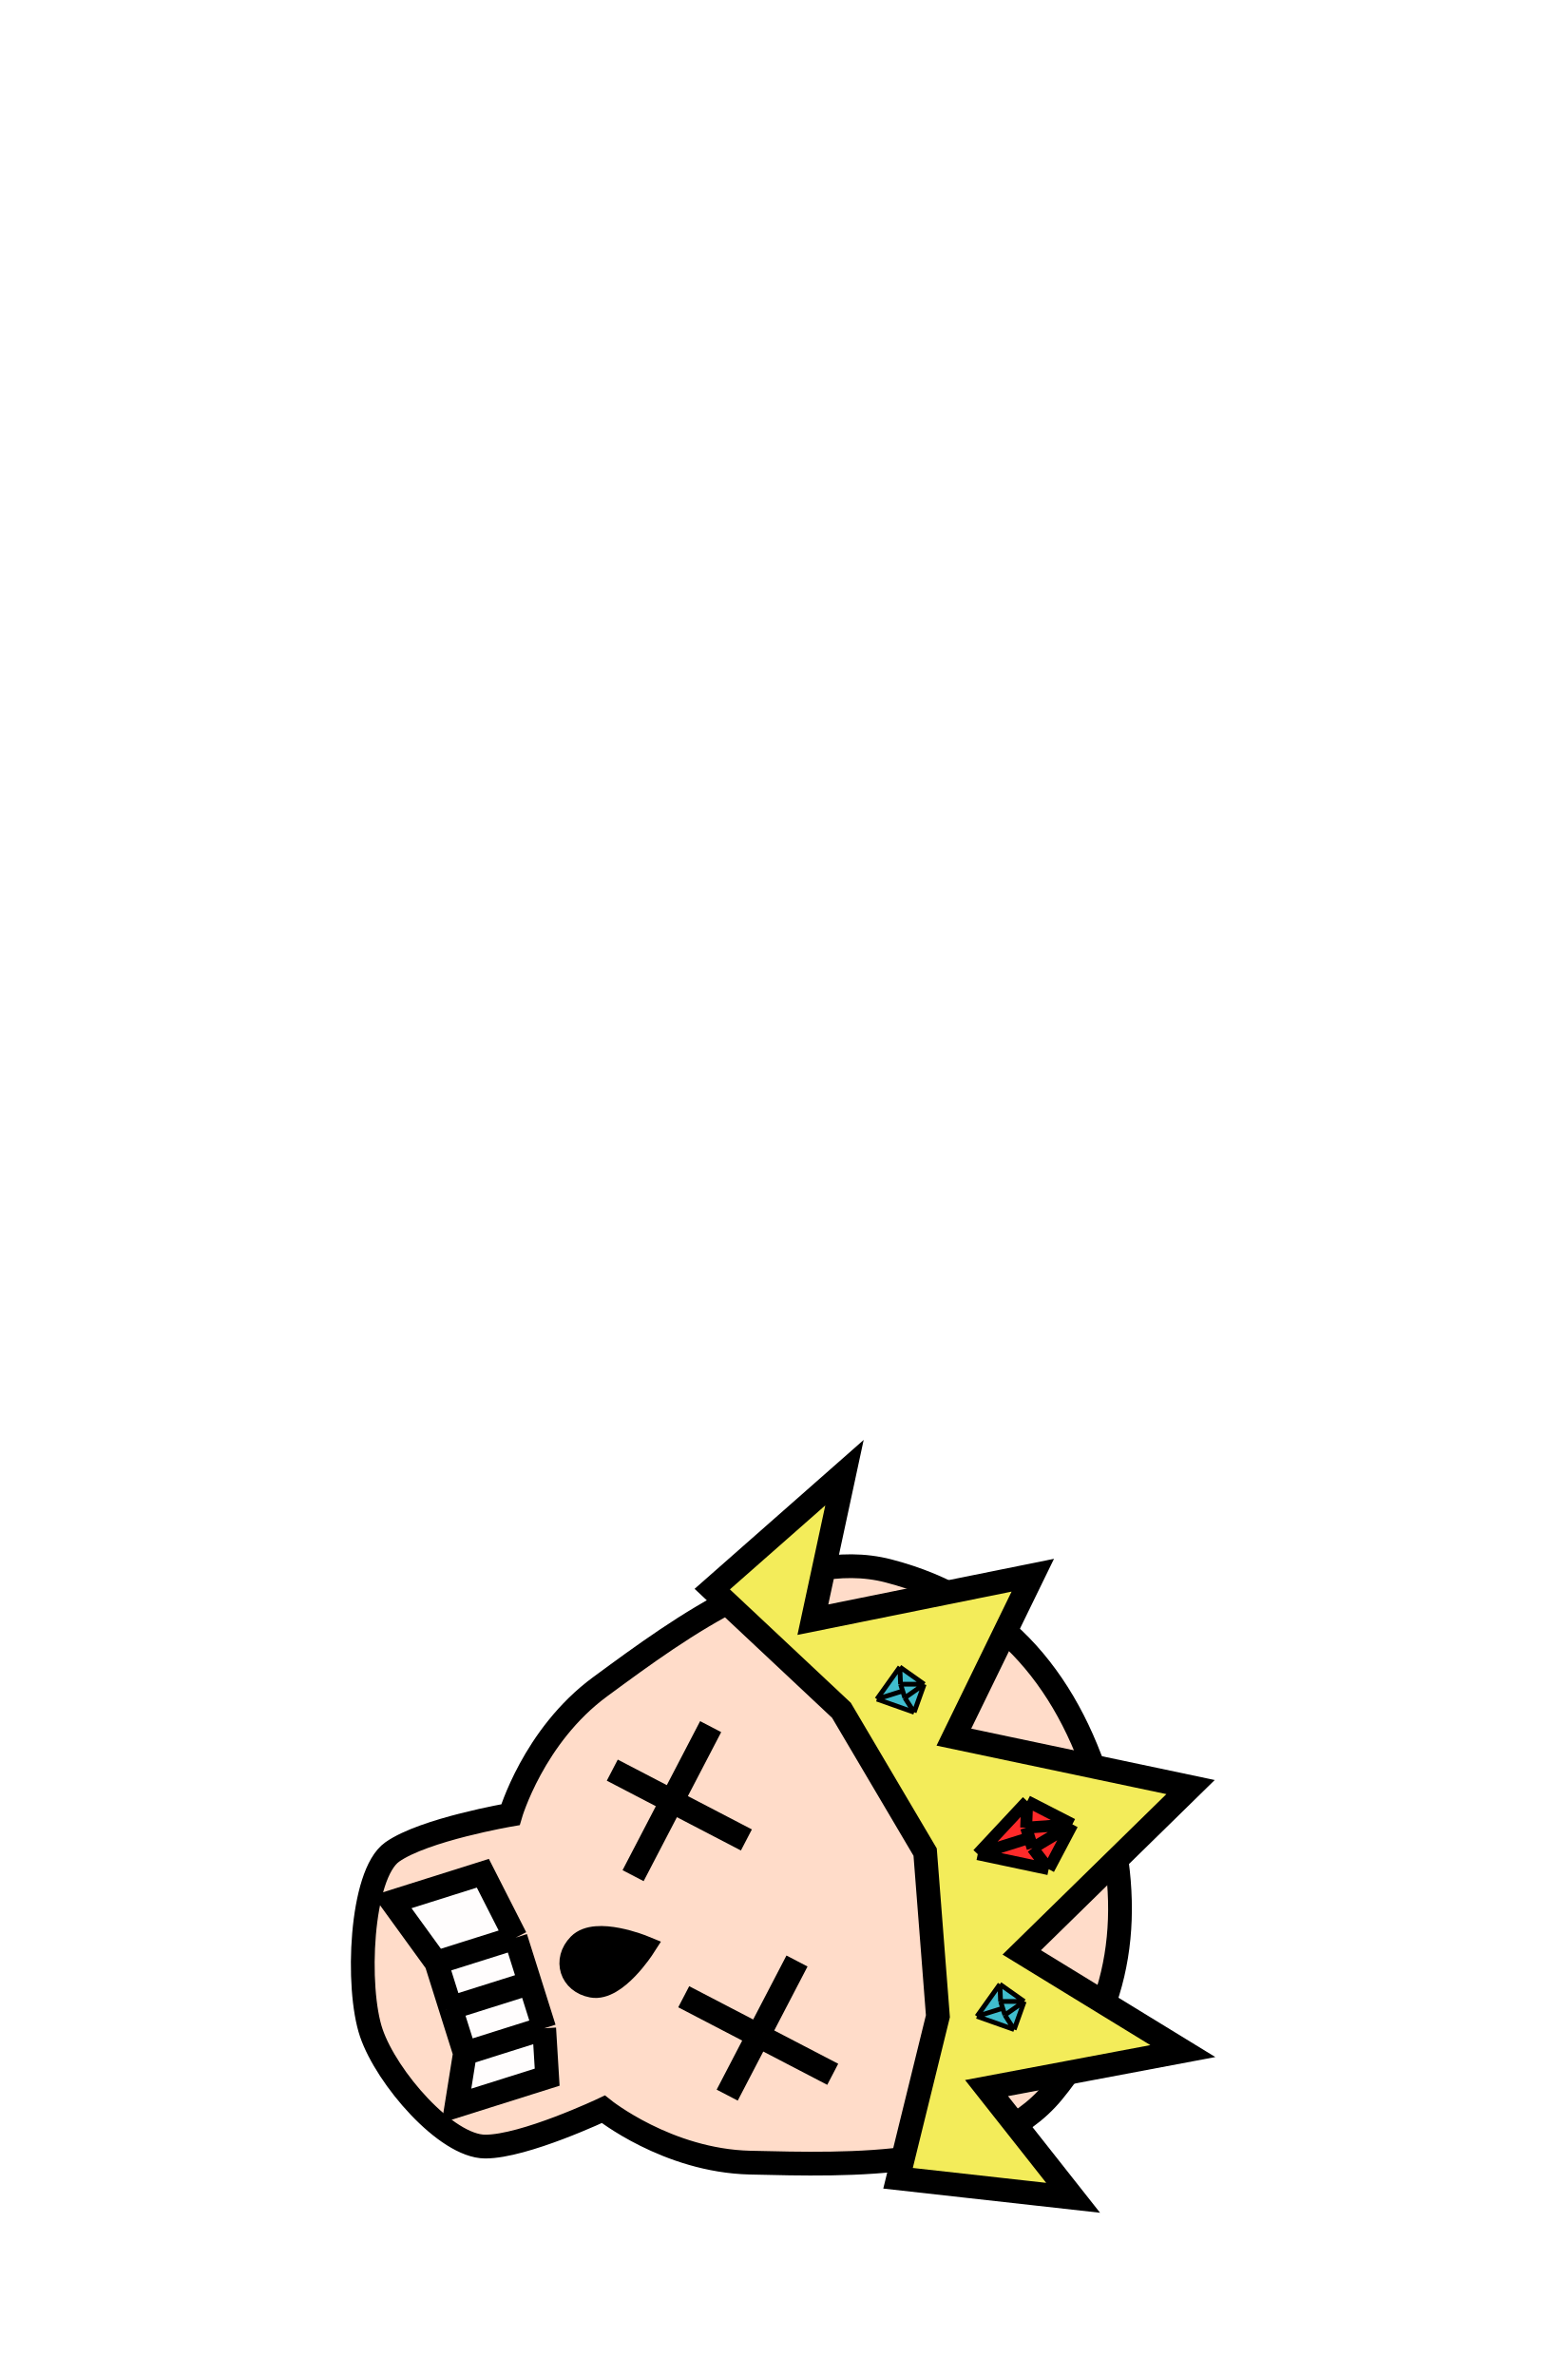
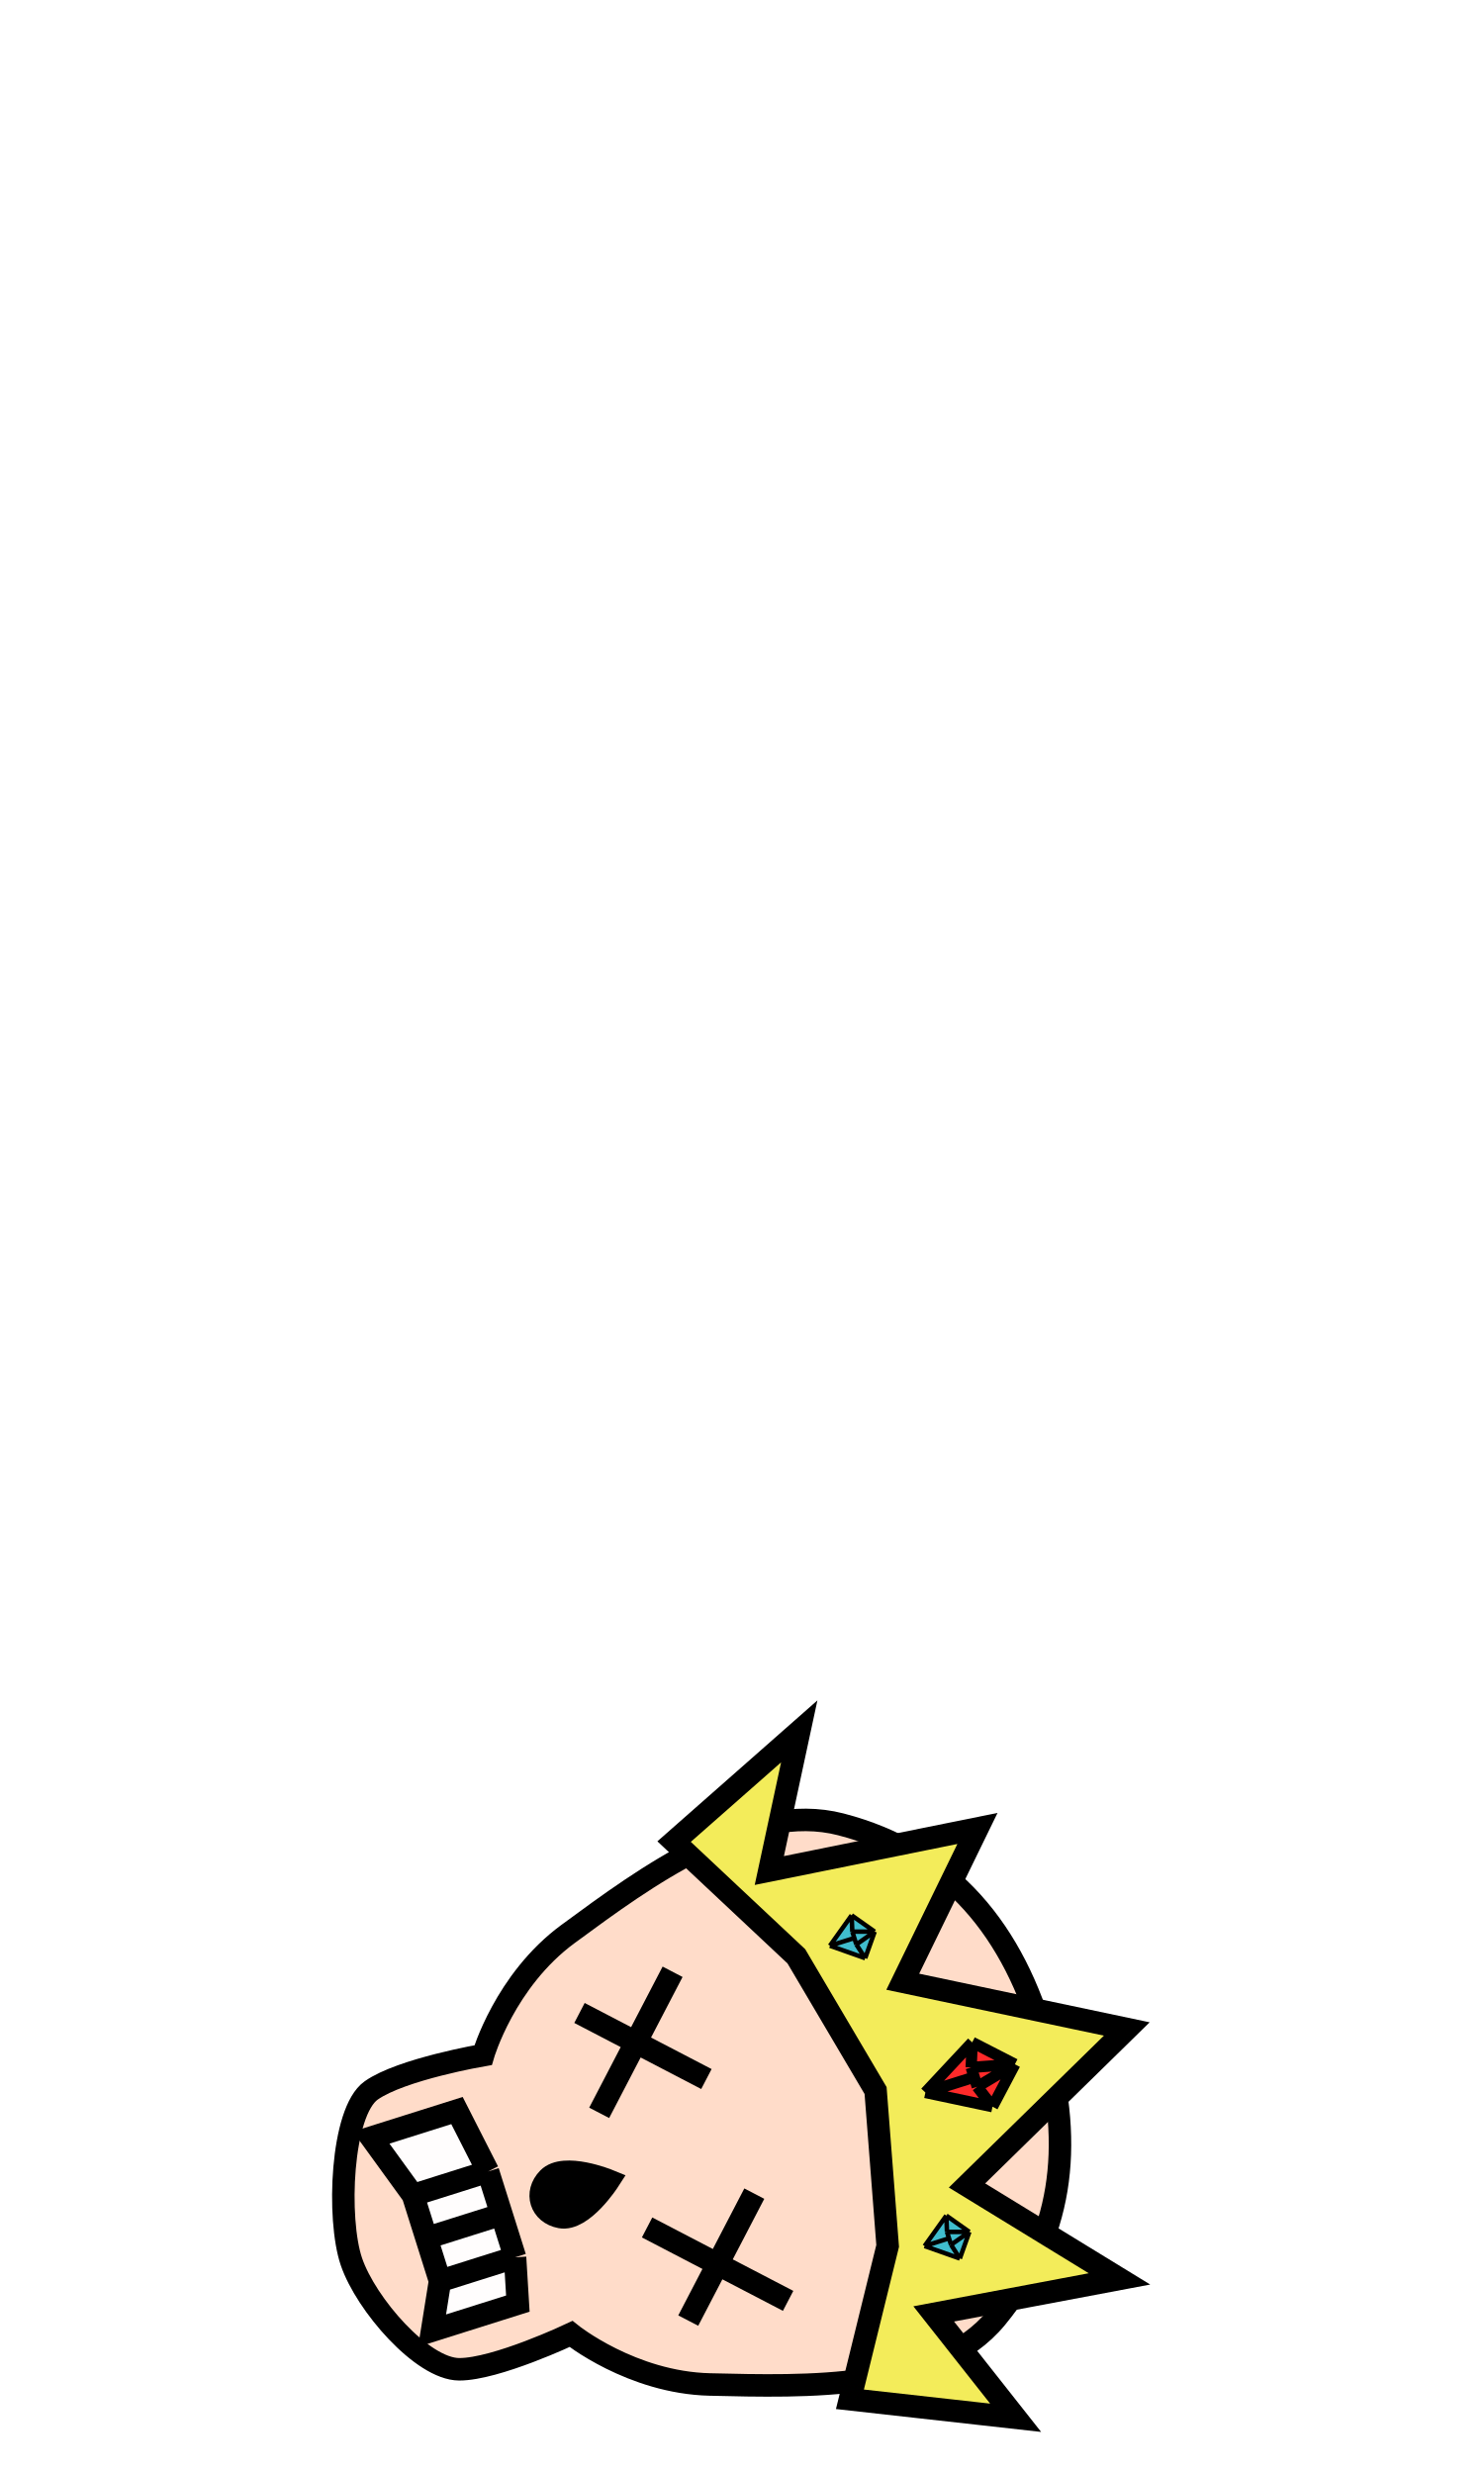
- <svg xmlns="http://www.w3.org/2000/svg" width="66" height="100" viewBox="0 0 66 100" fill="none">
-   <path d="M25.259 70.992C22.448 73.06 21.486 76.376 21.486 76.376C21.486 76.376 17.853 76.998 16.51 77.945C15.168 78.893 14.982 83.67 15.63 85.563C16.278 87.456 18.777 90.337 20.42 90.344C22.063 90.35 25.396 88.774 25.396 88.774C25.396 88.774 28.086 90.939 31.574 91.02C35.832 91.119 41.632 91.313 44.314 88.051C47.263 84.465 47.761 80.463 46.479 75.834C45.104 70.866 42.267 67.378 37.397 66.116C33.323 65.06 28.728 68.44 25.302 70.961L25.259 70.992Z" fill="#FFDCC9" stroke="black" />
-   <path d="M24.384 81.857C25.087 81.14 27.074 81.954 27.074 81.954C27.074 81.954 25.913 83.76 24.927 83.576C24.044 83.412 23.756 82.498 24.384 81.857Z" fill="black" stroke="black" />
-   <path d="M35.418 71.983L29.98 66.882L35.546 61.981L34.215 68.168L43.472 66.297L40.15 73.112L50.113 75.213L43.007 82.172L49.788 86.325L41.526 87.882L45.17 92.5L37.8 91.678L39.478 84.858L38.941 77.95L35.418 71.983Z" fill="#F3EC5A" stroke="black" />
-   <path d="M43.238 75.808L45.137 76.782L44.141 78.669L41.156 78.037L43.238 75.808Z" fill="#FF2A2A" />
-   <path d="M45.137 76.782L43.238 75.808M45.137 76.782L44.141 78.669M45.137 76.782L43.463 77.782M45.137 76.782L43.192 76.923M43.238 75.808L41.156 78.037M43.238 75.808L43.192 76.923M41.156 78.037L44.141 78.669M41.156 78.037L43.328 77.353M44.141 78.669L43.463 77.782M43.192 76.923L43.328 77.353M43.463 77.782L43.328 77.353" stroke="black" stroke-width="0.5" />
-   <path d="M37.876 70.159L38.901 70.885L38.478 72.066L36.911 71.512L37.876 70.159Z" fill="#40BDCE" />
-   <path d="M38.901 70.885L37.876 70.159M38.901 70.885L38.478 72.066M38.901 70.885L38.086 71.456M38.901 70.885L37.906 70.884M37.876 70.159L36.911 71.512M37.876 70.159L37.906 70.884M36.911 71.512L38.478 72.066M36.911 71.512L37.996 71.17M38.478 72.066L38.086 71.456M37.906 70.884L37.996 71.17M38.086 71.456L37.996 71.17" stroke="black" stroke-width="0.2" />
-   <path d="M42.087 83.511L43.111 84.236L42.688 85.418L41.121 84.864L42.087 83.511Z" fill="#40BDCE" />
-   <path d="M43.111 84.236L42.087 83.511M43.111 84.236L42.688 85.418M43.111 84.236L42.297 84.808M43.111 84.236L42.116 84.236M42.087 83.511L41.121 84.864M42.087 83.511L42.116 84.236M41.121 84.864L42.688 85.418M41.121 84.864L42.207 84.522M42.688 85.418L42.297 84.808M42.116 84.236L42.207 84.522M42.297 84.808L42.207 84.522" stroke="black" stroke-width="0.2" />
-   <path d="M20.324 78.84L21.703 81.55L22.305 83.458L22.906 85.365L23.031 87.423L19.216 88.626L19.569 86.418L18.967 84.51L18.366 82.603L16.509 80.043L20.324 78.84Z" fill="#FFFDFD" />
-   <path d="M21.703 81.55L20.324 78.84L16.509 80.043L18.366 82.603M21.703 81.55L18.366 82.603M21.703 81.55L22.305 83.458M22.906 85.365L23.031 87.423L19.216 88.626L19.569 86.418M22.906 85.365L19.569 86.418M22.906 85.365L22.305 83.458M19.569 86.418L18.967 84.51M18.366 82.603L18.967 84.51M22.305 83.458L18.967 84.51" stroke="black" />
-   <path d="M29.913 72.67L28.28 75.806M26.648 78.942L28.28 75.806M28.28 75.806L31.417 77.439L25.772 74.501" stroke="black" />
-   <path d="M35.051 87.302L31.915 85.67M28.779 84.038L31.915 85.67M31.915 85.67L33.547 82.534L30.609 88.179" stroke="black" />
+ <svg xmlns="http://www.w3.org/2000/svg" width="66" height="110" viewBox="0 0 66 100" fill="none">
+   <g transform="translate(0 10)">
+     <path d="M25.259 70.992C22.448 73.06 21.486 76.376 21.486 76.376C21.486 76.376 17.853 76.998 16.51 77.945C15.168 78.893 14.982 83.67 15.63 85.563C16.278 87.456 18.777 90.337 20.42 90.344C22.063 90.35 25.396 88.774 25.396 88.774C25.396 88.774 28.086 90.939 31.574 91.02C35.832 91.119 41.632 91.313 44.314 88.051C47.263 84.465 47.761 80.463 46.479 75.834C45.104 70.866 42.267 67.378 37.397 66.116C33.323 65.06 28.728 68.44 25.302 70.961L25.259 70.992Z" fill="#FFDCC9" stroke="black" />
+     <path d="M24.384 81.857C25.087 81.14 27.074 81.954 27.074 81.954C27.074 81.954 25.913 83.76 24.927 83.576C24.044 83.412 23.756 82.498 24.384 81.857Z" fill="black" stroke="black" />
+     <path d="M35.418 71.983L29.98 66.882L35.546 61.981L34.215 68.168L43.472 66.297L40.15 73.112L50.113 75.213L43.007 82.172L49.788 86.325L41.526 87.882L45.17 92.5L37.8 91.678L39.478 84.858L38.941 77.95L35.418 71.983Z" fill="#F3EC5A" stroke="black" />
+     <path d="M43.238 75.808L45.137 76.782L44.141 78.669L41.156 78.037L43.238 75.808Z" fill="#FF2A2A" />
+     <path d="M45.137 76.782L43.238 75.808M45.137 76.782L44.141 78.669M45.137 76.782L43.463 77.782M45.137 76.782L43.192 76.923M43.238 75.808L41.156 78.037M43.238 75.808L43.192 76.923M41.156 78.037L44.141 78.669M41.156 78.037L43.328 77.353M44.141 78.669L43.463 77.782M43.192 76.923L43.328 77.353M43.463 77.782L43.328 77.353" stroke="black" stroke-width="0.5" />
+     <path d="M37.876 70.159L38.901 70.885L38.478 72.066L36.911 71.512L37.876 70.159Z" fill="#40BDCE" />
+     <path d="M38.901 70.885L37.876 70.159M38.901 70.885L38.478 72.066M38.901 70.885L38.086 71.456M38.901 70.885L37.906 70.884M37.876 70.159L36.911 71.512M37.876 70.159L37.906 70.884M36.911 71.512L38.478 72.066M36.911 71.512L37.996 71.17M38.478 72.066L38.086 71.456M37.906 70.884L37.996 71.17M38.086 71.456L37.996 71.17" stroke="black" stroke-width="0.2" />
+     <path d="M42.087 83.511L43.111 84.236L42.688 85.418L41.121 84.864L42.087 83.511Z" fill="#40BDCE" />
+     <path d="M43.111 84.236L42.087 83.511M43.111 84.236L42.688 85.418M43.111 84.236L42.297 84.808M43.111 84.236L42.116 84.236M42.087 83.511L41.121 84.864M42.087 83.511L42.116 84.236M41.121 84.864L42.688 85.418M41.121 84.864L42.207 84.522M42.688 85.418L42.297 84.808M42.116 84.236L42.207 84.522M42.297 84.808L42.207 84.522" stroke="black" stroke-width="0.2" />
+     <path d="M20.324 78.84L21.703 81.55L22.305 83.458L22.906 85.365L23.031 87.423L19.216 88.626L19.569 86.418L18.967 84.51L18.366 82.603L16.509 80.043L20.324 78.84Z" fill="#FFFDFD" />
+     <path d="M21.703 81.55L20.324 78.84L16.509 80.043L18.366 82.603M21.703 81.55L18.366 82.603M21.703 81.55L22.305 83.458M22.906 85.365L23.031 87.423L19.216 88.626L19.569 86.418M22.906 85.365L19.569 86.418M22.906 85.365L22.305 83.458M19.569 86.418L18.967 84.51M18.366 82.603L18.967 84.51M22.305 83.458L18.967 84.51" stroke="black" />
+     <path d="M29.913 72.67L28.28 75.806M26.648 78.942L28.28 75.806M28.28 75.806L31.417 77.439L25.772 74.501" stroke="black" />
+     <path d="M35.051 87.302L31.915 85.67M28.779 84.038L31.915 85.67M31.915 85.67L33.547 82.534L30.609 88.179" stroke="black" />
+   </g>
</svg>
